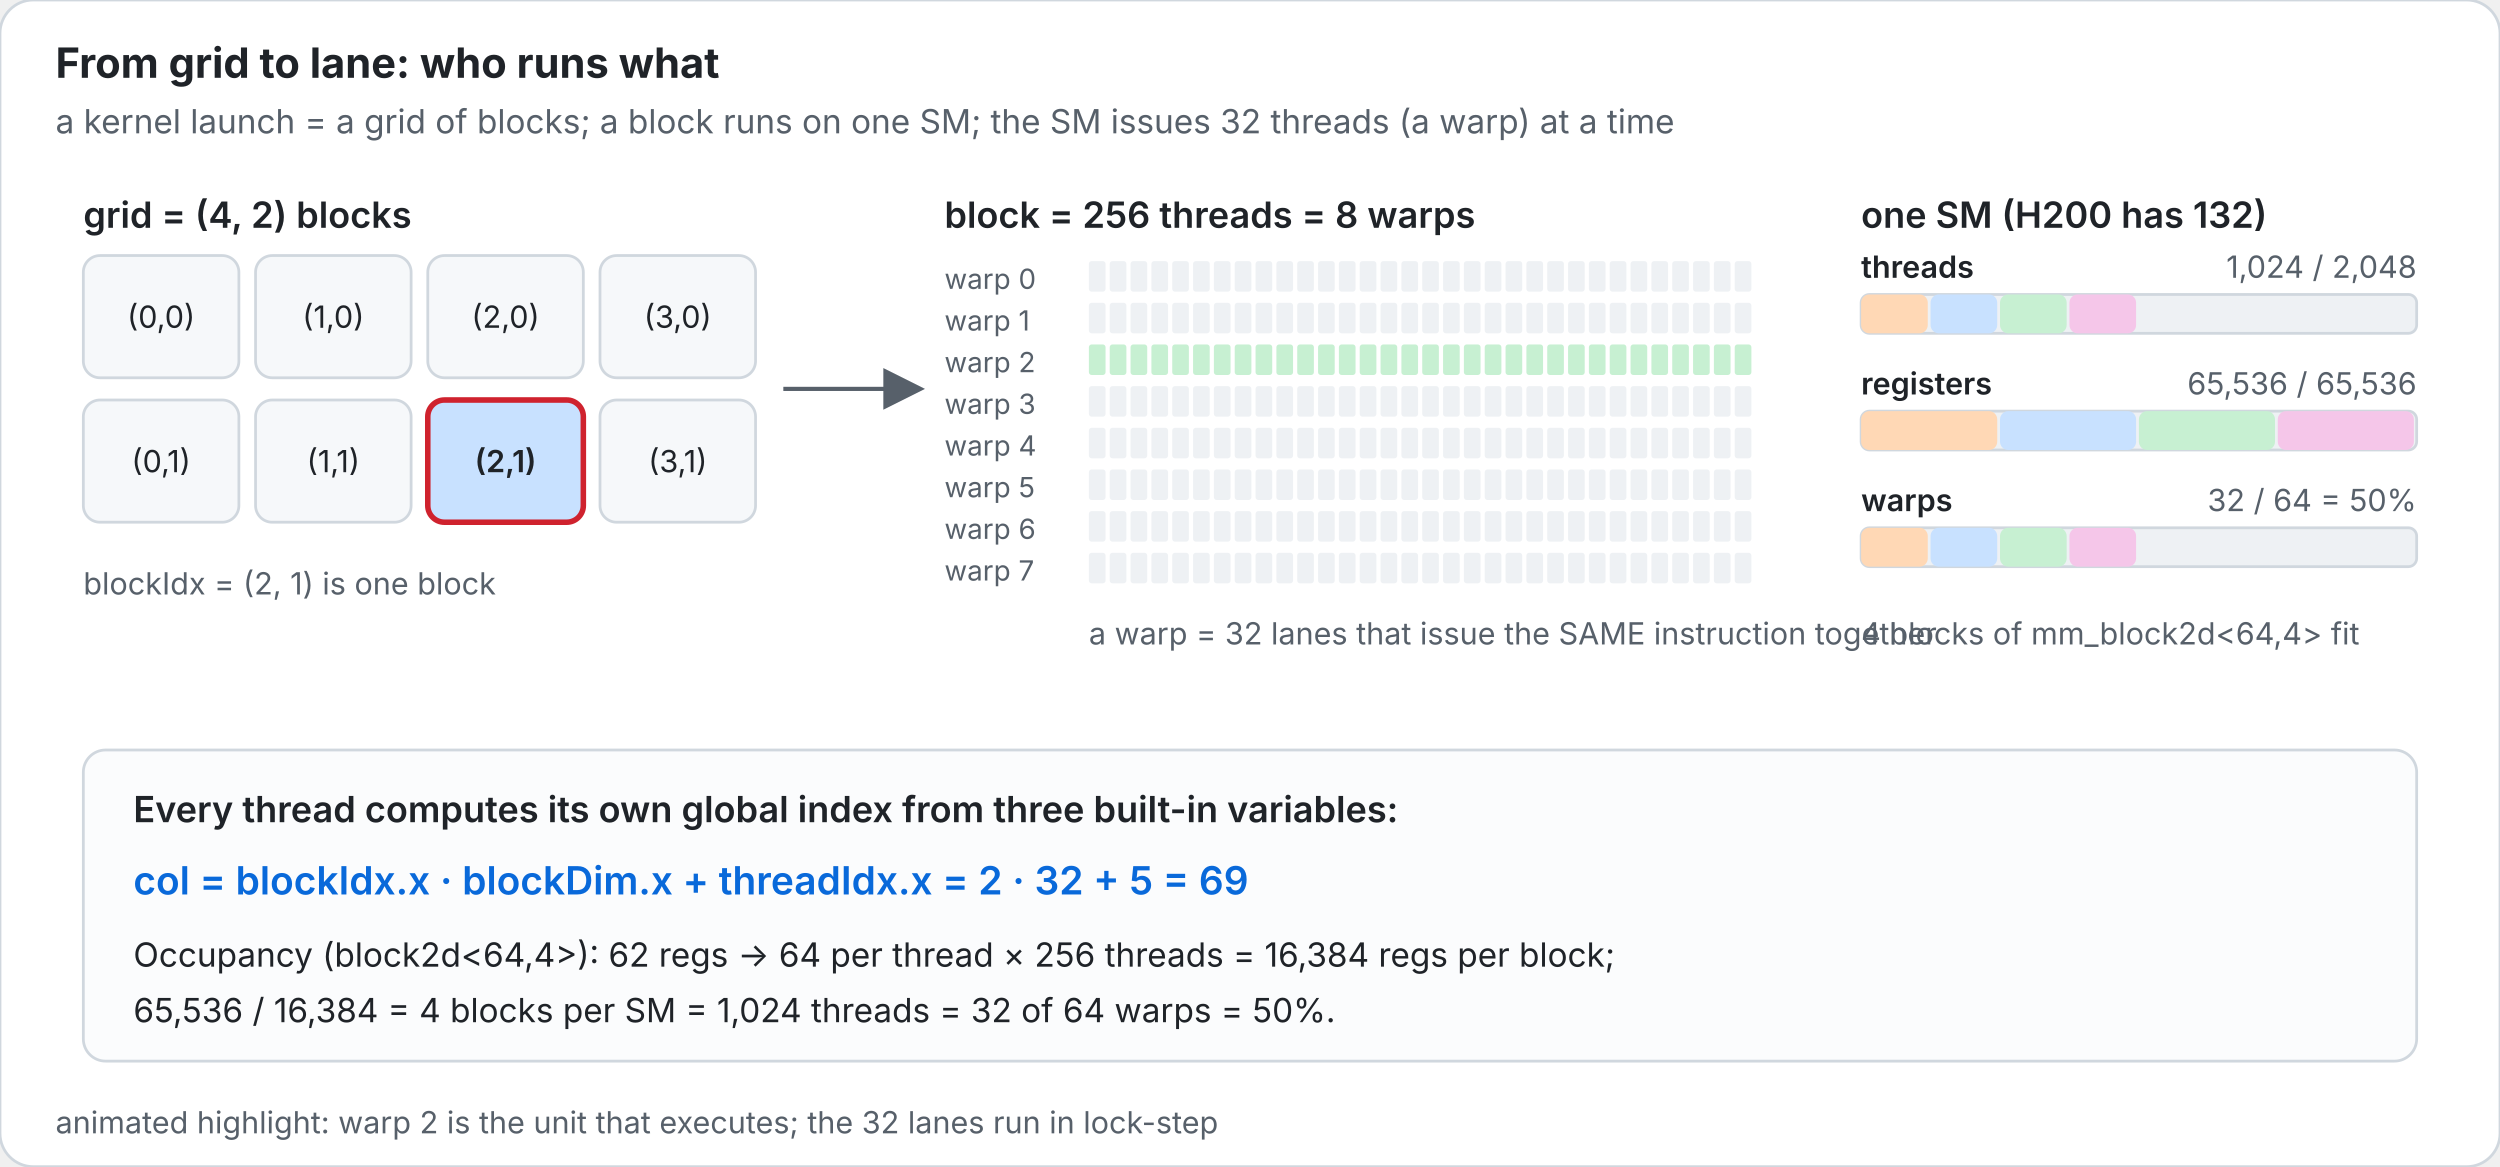
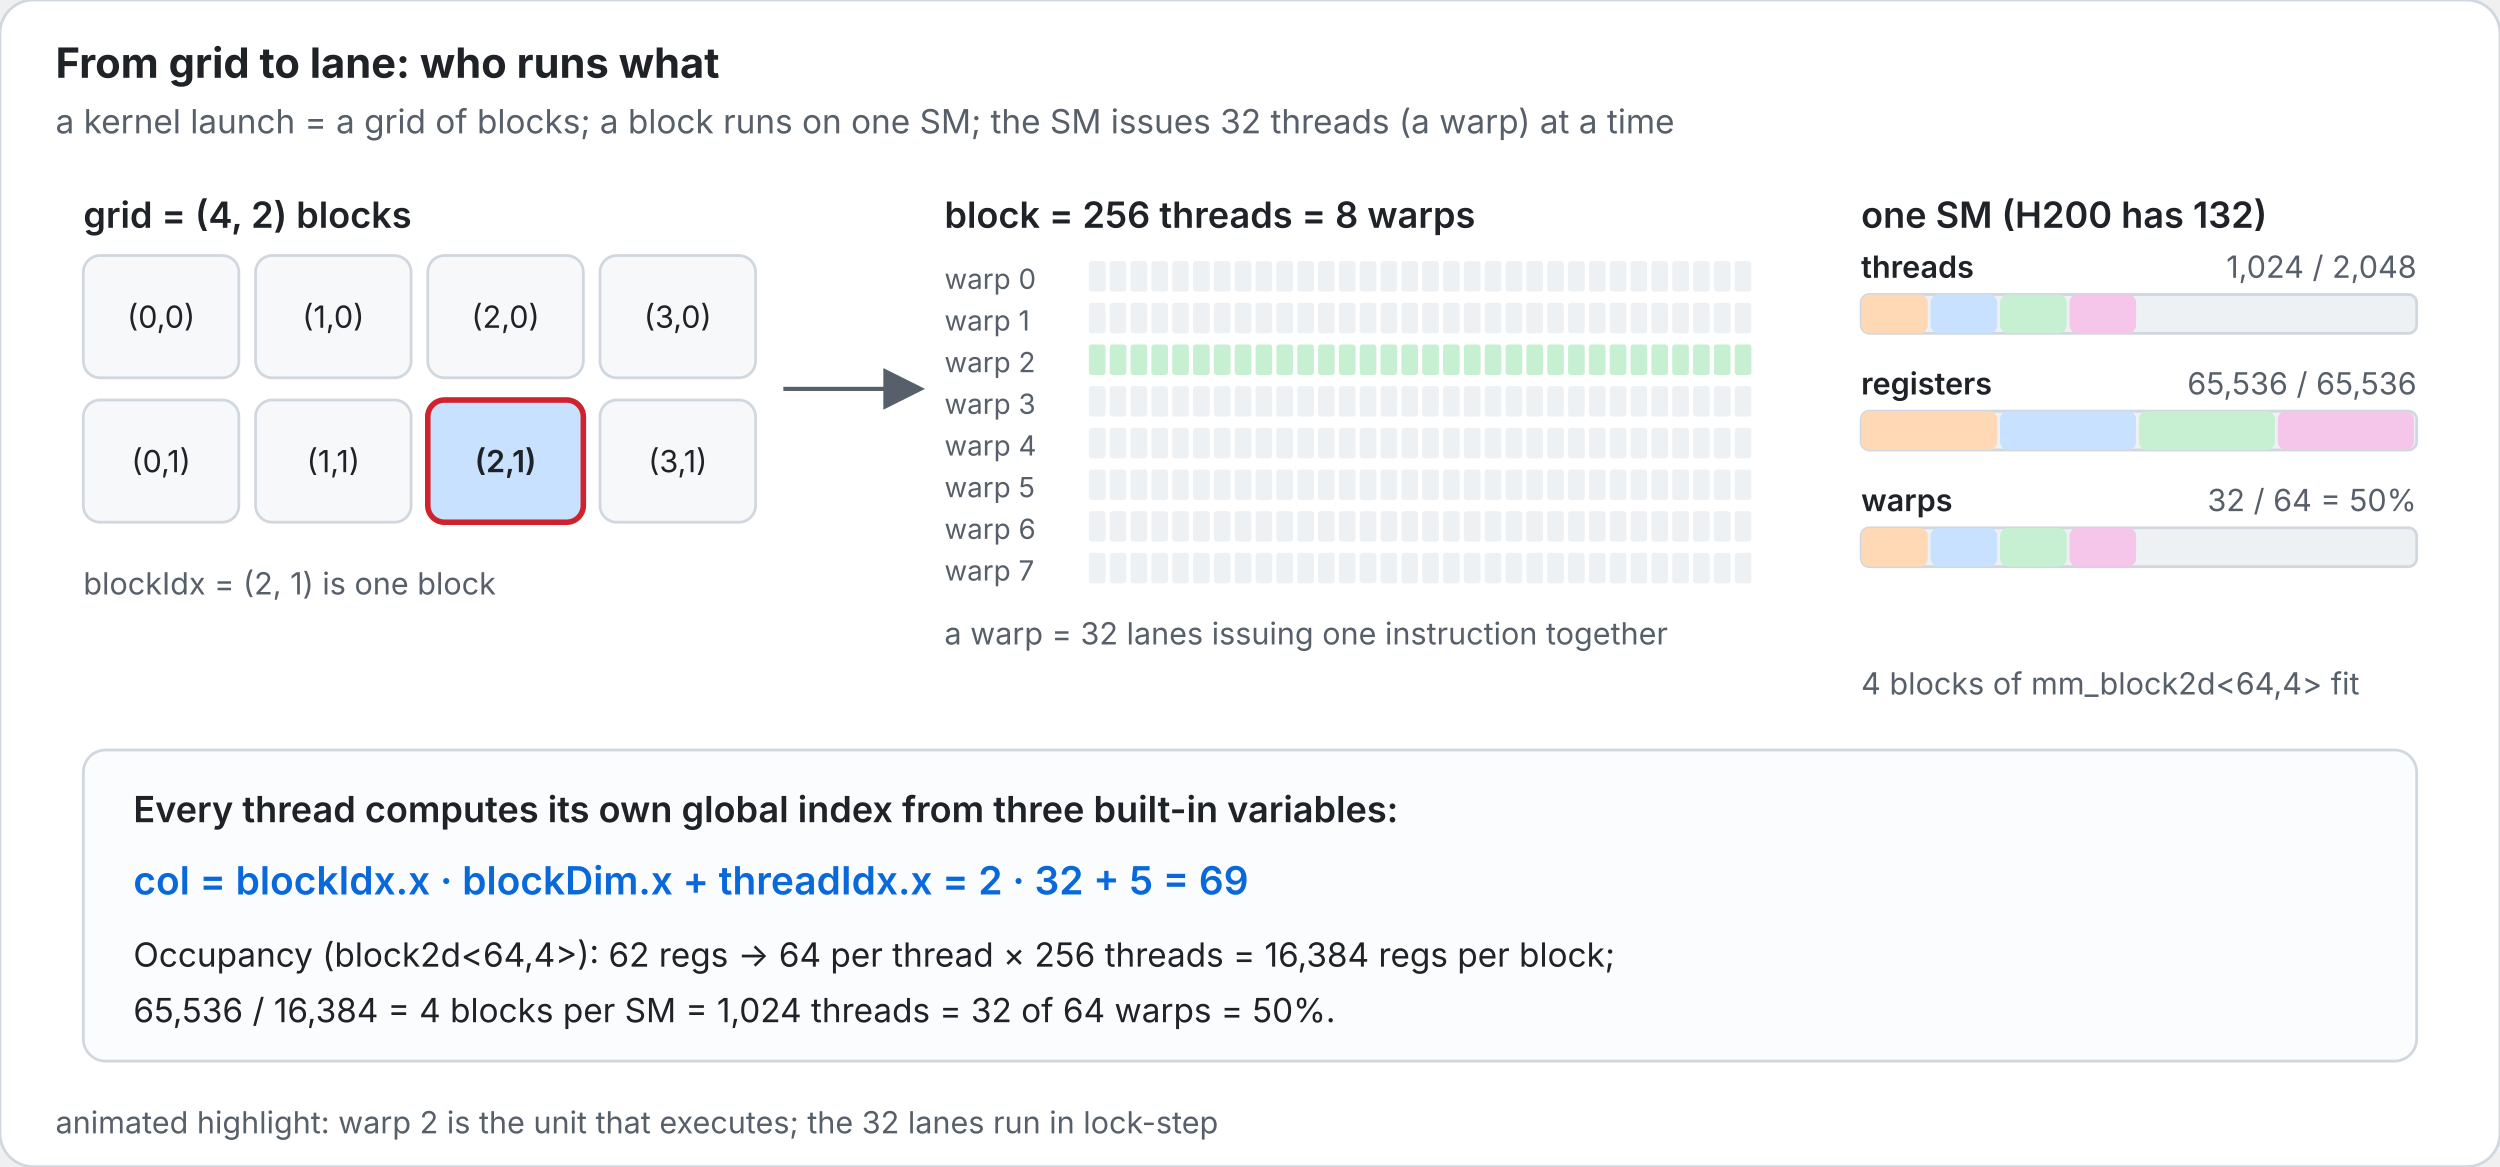
<svg xmlns="http://www.w3.org/2000/svg" viewBox="0 0 900 420" width="900" height="420" font-family="Inter, Helvetica, Arial, sans-serif">
  <defs>
    <marker id="ah" markerWidth="10" markerHeight="10" refX="8" refY="5" orient="auto">
      <path d="M0,0 L10,5 L0,10 z" fill="#57606a" />
    </marker>
  </defs>
  <rect x="0" y="0" width="900" height="420" rx="12" fill="#ffffff" stroke="#d0d7de" />
  <text x="20" y="28" text-anchor="start" font-size="15" font-weight="700" fill="#1f2328">From grid to lane: who runs what</text>
  <text x="20" y="48" text-anchor="start" font-size="12" font-weight="400" fill="#57606a">a kernel launch = a grid of blocks; a block runs on one SM; the SM issues 32 threads (a warp) at a time</text>
  <text x="30" y="82" text-anchor="start" font-size="13" font-weight="600" fill="#1f2328">grid = (4, 2) blocks</text>
  <rect x="30" y="92" width="56" height="44" rx="6" fill="#f6f8fa" stroke="#d0d7de" stroke-width="1" />
  <text x="58" y="118" text-anchor="middle" font-size="11" font-weight="400" fill="#1f2328">(0,0)</text>
  <rect x="92" y="92" width="56" height="44" rx="6" fill="#f6f8fa" stroke="#d0d7de" stroke-width="1" />
  <text x="120" y="118" text-anchor="middle" font-size="11" font-weight="400" fill="#1f2328">(1,0)</text>
  <rect x="154" y="92" width="56" height="44" rx="6" fill="#f6f8fa" stroke="#d0d7de" stroke-width="1" />
  <text x="182" y="118" text-anchor="middle" font-size="11" font-weight="400" fill="#1f2328">(2,0)</text>
  <rect x="216" y="92" width="56" height="44" rx="6" fill="#f6f8fa" stroke="#d0d7de" stroke-width="1" />
  <text x="244" y="118" text-anchor="middle" font-size="11" font-weight="400" fill="#1f2328">(3,0)</text>
  <rect x="30" y="144" width="56" height="44" rx="6" fill="#f6f8fa" stroke="#d0d7de" stroke-width="1" />
  <text x="58" y="170" text-anchor="middle" font-size="11" font-weight="400" fill="#1f2328">(0,1)</text>
  <rect x="92" y="144" width="56" height="44" rx="6" fill="#f6f8fa" stroke="#d0d7de" stroke-width="1" />
  <text x="120" y="170" text-anchor="middle" font-size="11" font-weight="400" fill="#1f2328">(1,1)</text>
  <rect x="154" y="144" width="56" height="44" rx="6" fill="#c8e1ff" stroke="#cf222e" stroke-width="2" />
  <text x="182" y="170" text-anchor="middle" font-size="11" font-weight="600" fill="#1f2328">(2,1)</text>
  <rect x="216" y="144" width="56" height="44" rx="6" fill="#f6f8fa" stroke="#d0d7de" stroke-width="1" />
  <text x="244" y="170" text-anchor="middle" font-size="11" font-weight="400" fill="#1f2328">(3,1)</text>
  <text x="30" y="214" text-anchor="start" font-size="11" font-weight="400" fill="#57606a">blockIdx = (2, 1) is one block</text>
  <line x1="282" y1="140" x2="330" y2="140" stroke="#57606a" stroke-width="1.5" marker-end="url(#ah)" />
  <text x="340" y="82" text-anchor="start" font-size="13" font-weight="600" fill="#1f2328">block = 256 threads = 8 warps</text>
  <text x="340" y="104" text-anchor="start" font-size="10" font-weight="400" fill="#57606a">warp 0</text>
  <rect x="392.0" y="94" width="6" height="11" rx="1" fill="#eef1f4" />
  <rect x="399.5" y="94" width="6" height="11" rx="1" fill="#eef1f4" />
  <rect x="407.0" y="94" width="6" height="11" rx="1" fill="#eef1f4" />
  <rect x="414.5" y="94" width="6" height="11" rx="1" fill="#eef1f4" />
  <rect x="422.0" y="94" width="6" height="11" rx="1" fill="#eef1f4" />
  <rect x="429.5" y="94" width="6" height="11" rx="1" fill="#eef1f4" />
  <rect x="437.0" y="94" width="6" height="11" rx="1" fill="#eef1f4" />
  <rect x="444.5" y="94" width="6" height="11" rx="1" fill="#eef1f4" />
  <rect x="452.0" y="94" width="6" height="11" rx="1" fill="#eef1f4" />
  <rect x="459.5" y="94" width="6" height="11" rx="1" fill="#eef1f4" />
  <rect x="467.0" y="94" width="6" height="11" rx="1" fill="#eef1f4" />
  <rect x="474.5" y="94" width="6" height="11" rx="1" fill="#eef1f4" />
  <rect x="482.0" y="94" width="6" height="11" rx="1" fill="#eef1f4" />
  <rect x="489.5" y="94" width="6" height="11" rx="1" fill="#eef1f4" />
  <rect x="497.0" y="94" width="6" height="11" rx="1" fill="#eef1f4" />
  <rect x="504.5" y="94" width="6" height="11" rx="1" fill="#eef1f4" />
  <rect x="512.0" y="94" width="6" height="11" rx="1" fill="#eef1f4" />
  <rect x="519.5" y="94" width="6" height="11" rx="1" fill="#eef1f4" />
  <rect x="527.0" y="94" width="6" height="11" rx="1" fill="#eef1f4" />
  <rect x="534.5" y="94" width="6" height="11" rx="1" fill="#eef1f4" />
  <rect x="542.0" y="94" width="6" height="11" rx="1" fill="#eef1f4" />
  <rect x="549.5" y="94" width="6" height="11" rx="1" fill="#eef1f4" />
  <rect x="557.0" y="94" width="6" height="11" rx="1" fill="#eef1f4" />
  <rect x="564.5" y="94" width="6" height="11" rx="1" fill="#eef1f4" />
  <rect x="572.0" y="94" width="6" height="11" rx="1" fill="#eef1f4" />
  <rect x="579.5" y="94" width="6" height="11" rx="1" fill="#eef1f4" />
  <rect x="587.0" y="94" width="6" height="11" rx="1" fill="#eef1f4" />
  <rect x="594.5" y="94" width="6" height="11" rx="1" fill="#eef1f4" />
  <rect x="602.0" y="94" width="6" height="11" rx="1" fill="#eef1f4" />
  <rect x="609.5" y="94" width="6" height="11" rx="1" fill="#eef1f4" />
  <rect x="617.0" y="94" width="6" height="11" rx="1" fill="#eef1f4" />
  <rect x="624.5" y="94" width="6" height="11" rx="1" fill="#eef1f4" />
  <text x="340" y="119" text-anchor="start" font-size="10" font-weight="400" fill="#57606a">warp 1</text>
  <rect x="392.0" y="109" width="6" height="11" rx="1" fill="#eef1f4" />
  <rect x="399.5" y="109" width="6" height="11" rx="1" fill="#eef1f4" />
  <rect x="407.0" y="109" width="6" height="11" rx="1" fill="#eef1f4" />
  <rect x="414.5" y="109" width="6" height="11" rx="1" fill="#eef1f4" />
  <rect x="422.0" y="109" width="6" height="11" rx="1" fill="#eef1f4" />
  <rect x="429.5" y="109" width="6" height="11" rx="1" fill="#eef1f4" />
  <rect x="437.0" y="109" width="6" height="11" rx="1" fill="#eef1f4" />
  <rect x="444.5" y="109" width="6" height="11" rx="1" fill="#eef1f4" />
  <rect x="452.0" y="109" width="6" height="11" rx="1" fill="#eef1f4" />
  <rect x="459.5" y="109" width="6" height="11" rx="1" fill="#eef1f4" />
  <rect x="467.0" y="109" width="6" height="11" rx="1" fill="#eef1f4" />
  <rect x="474.5" y="109" width="6" height="11" rx="1" fill="#eef1f4" />
  <rect x="482.0" y="109" width="6" height="11" rx="1" fill="#eef1f4" />
  <rect x="489.5" y="109" width="6" height="11" rx="1" fill="#eef1f4" />
  <rect x="497.0" y="109" width="6" height="11" rx="1" fill="#eef1f4" />
  <rect x="504.5" y="109" width="6" height="11" rx="1" fill="#eef1f4" />
  <rect x="512.0" y="109" width="6" height="11" rx="1" fill="#eef1f4" />
  <rect x="519.5" y="109" width="6" height="11" rx="1" fill="#eef1f4" />
  <rect x="527.0" y="109" width="6" height="11" rx="1" fill="#eef1f4" />
  <rect x="534.5" y="109" width="6" height="11" rx="1" fill="#eef1f4" />
  <rect x="542.0" y="109" width="6" height="11" rx="1" fill="#eef1f4" />
  <rect x="549.5" y="109" width="6" height="11" rx="1" fill="#eef1f4" />
  <rect x="557.0" y="109" width="6" height="11" rx="1" fill="#eef1f4" />
  <rect x="564.5" y="109" width="6" height="11" rx="1" fill="#eef1f4" />
  <rect x="572.0" y="109" width="6" height="11" rx="1" fill="#eef1f4" />
  <rect x="579.5" y="109" width="6" height="11" rx="1" fill="#eef1f4" />
  <rect x="587.0" y="109" width="6" height="11" rx="1" fill="#eef1f4" />
  <rect x="594.5" y="109" width="6" height="11" rx="1" fill="#eef1f4" />
  <rect x="602.0" y="109" width="6" height="11" rx="1" fill="#eef1f4" />
  <rect x="609.5" y="109" width="6" height="11" rx="1" fill="#eef1f4" />
  <rect x="617.0" y="109" width="6" height="11" rx="1" fill="#eef1f4" />
  <rect x="624.5" y="109" width="6" height="11" rx="1" fill="#eef1f4" />
  <text x="340" y="134" text-anchor="start" font-size="10" font-weight="400" fill="#57606a">warp 2</text>
  <rect x="392.0" y="124" width="6" height="11" rx="1" fill="#c7f0d2" />
  <rect x="399.5" y="124" width="6" height="11" rx="1" fill="#c7f0d2" />
  <rect x="407.0" y="124" width="6" height="11" rx="1" fill="#c7f0d2" />
  <rect x="414.5" y="124" width="6" height="11" rx="1" fill="#c7f0d2" />
  <rect x="422.0" y="124" width="6" height="11" rx="1" fill="#c7f0d2" />
  <rect x="429.5" y="124" width="6" height="11" rx="1" fill="#c7f0d2" />
  <rect x="437.0" y="124" width="6" height="11" rx="1" fill="#c7f0d2" />
  <rect x="444.5" y="124" width="6" height="11" rx="1" fill="#c7f0d2" />
  <rect x="452.0" y="124" width="6" height="11" rx="1" fill="#c7f0d2" />
  <rect x="459.5" y="124" width="6" height="11" rx="1" fill="#c7f0d2" />
  <rect x="467.0" y="124" width="6" height="11" rx="1" fill="#c7f0d2" />
  <rect x="474.5" y="124" width="6" height="11" rx="1" fill="#c7f0d2" />
  <rect x="482.0" y="124" width="6" height="11" rx="1" fill="#c7f0d2" />
  <rect x="489.5" y="124" width="6" height="11" rx="1" fill="#c7f0d2" />
  <rect x="497.0" y="124" width="6" height="11" rx="1" fill="#c7f0d2" />
  <rect x="504.5" y="124" width="6" height="11" rx="1" fill="#c7f0d2" />
  <rect x="512.0" y="124" width="6" height="11" rx="1" fill="#c7f0d2" />
  <rect x="519.5" y="124" width="6" height="11" rx="1" fill="#c7f0d2" />
  <rect x="527.0" y="124" width="6" height="11" rx="1" fill="#c7f0d2" />
  <rect x="534.5" y="124" width="6" height="11" rx="1" fill="#c7f0d2" />
  <rect x="542.0" y="124" width="6" height="11" rx="1" fill="#c7f0d2" />
  <rect x="549.5" y="124" width="6" height="11" rx="1" fill="#c7f0d2" />
  <rect x="557.0" y="124" width="6" height="11" rx="1" fill="#c7f0d2" />
  <rect x="564.5" y="124" width="6" height="11" rx="1" fill="#c7f0d2" />
  <rect x="572.0" y="124" width="6" height="11" rx="1" fill="#c7f0d2" />
  <rect x="579.5" y="124" width="6" height="11" rx="1" fill="#c7f0d2" />
  <rect x="587.0" y="124" width="6" height="11" rx="1" fill="#c7f0d2" />
  <rect x="594.5" y="124" width="6" height="11" rx="1" fill="#c7f0d2" />
  <rect x="602.0" y="124" width="6" height="11" rx="1" fill="#c7f0d2" />
  <rect x="609.5" y="124" width="6" height="11" rx="1" fill="#c7f0d2" />
  <rect x="617.0" y="124" width="6" height="11" rx="1" fill="#c7f0d2" />
  <rect x="624.5" y="124" width="6" height="11" rx="1" fill="#c7f0d2" />
  <text x="340" y="149" text-anchor="start" font-size="10" font-weight="400" fill="#57606a">warp 3</text>
  <rect x="392.0" y="139" width="6" height="11" rx="1" fill="#eef1f4" />
  <rect x="399.5" y="139" width="6" height="11" rx="1" fill="#eef1f4" />
  <rect x="407.0" y="139" width="6" height="11" rx="1" fill="#eef1f4" />
  <rect x="414.5" y="139" width="6" height="11" rx="1" fill="#eef1f4" />
  <rect x="422.0" y="139" width="6" height="11" rx="1" fill="#eef1f4" />
  <rect x="429.5" y="139" width="6" height="11" rx="1" fill="#eef1f4" />
  <rect x="437.0" y="139" width="6" height="11" rx="1" fill="#eef1f4" />
  <rect x="444.5" y="139" width="6" height="11" rx="1" fill="#eef1f4" />
  <rect x="452.0" y="139" width="6" height="11" rx="1" fill="#eef1f4" />
  <rect x="459.5" y="139" width="6" height="11" rx="1" fill="#eef1f4" />
  <rect x="467.0" y="139" width="6" height="11" rx="1" fill="#eef1f4" />
  <rect x="474.5" y="139" width="6" height="11" rx="1" fill="#eef1f4" />
  <rect x="482.0" y="139" width="6" height="11" rx="1" fill="#eef1f4" />
  <rect x="489.5" y="139" width="6" height="11" rx="1" fill="#eef1f4" />
  <rect x="497.0" y="139" width="6" height="11" rx="1" fill="#eef1f4" />
  <rect x="504.5" y="139" width="6" height="11" rx="1" fill="#eef1f4" />
  <rect x="512.0" y="139" width="6" height="11" rx="1" fill="#eef1f4" />
  <rect x="519.5" y="139" width="6" height="11" rx="1" fill="#eef1f4" />
  <rect x="527.0" y="139" width="6" height="11" rx="1" fill="#eef1f4" />
  <rect x="534.5" y="139" width="6" height="11" rx="1" fill="#eef1f4" />
  <rect x="542.0" y="139" width="6" height="11" rx="1" fill="#eef1f4" />
  <rect x="549.5" y="139" width="6" height="11" rx="1" fill="#eef1f4" />
  <rect x="557.0" y="139" width="6" height="11" rx="1" fill="#eef1f4" />
  <rect x="564.5" y="139" width="6" height="11" rx="1" fill="#eef1f4" />
  <rect x="572.0" y="139" width="6" height="11" rx="1" fill="#eef1f4" />
  <rect x="579.5" y="139" width="6" height="11" rx="1" fill="#eef1f4" />
  <rect x="587.0" y="139" width="6" height="11" rx="1" fill="#eef1f4" />
  <rect x="594.5" y="139" width="6" height="11" rx="1" fill="#eef1f4" />
  <rect x="602.0" y="139" width="6" height="11" rx="1" fill="#eef1f4" />
  <rect x="609.5" y="139" width="6" height="11" rx="1" fill="#eef1f4" />
  <rect x="617.0" y="139" width="6" height="11" rx="1" fill="#eef1f4" />
  <rect x="624.5" y="139" width="6" height="11" rx="1" fill="#eef1f4" />
  <text x="340" y="164" text-anchor="start" font-size="10" font-weight="400" fill="#57606a">warp 4</text>
  <rect x="392.0" y="154" width="6" height="11" rx="1" fill="#eef1f4" />
  <rect x="399.5" y="154" width="6" height="11" rx="1" fill="#eef1f4" />
  <rect x="407.0" y="154" width="6" height="11" rx="1" fill="#eef1f4" />
  <rect x="414.5" y="154" width="6" height="11" rx="1" fill="#eef1f4" />
  <rect x="422.0" y="154" width="6" height="11" rx="1" fill="#eef1f4" />
  <rect x="429.5" y="154" width="6" height="11" rx="1" fill="#eef1f4" />
  <rect x="437.0" y="154" width="6" height="11" rx="1" fill="#eef1f4" />
  <rect x="444.5" y="154" width="6" height="11" rx="1" fill="#eef1f4" />
  <rect x="452.0" y="154" width="6" height="11" rx="1" fill="#eef1f4" />
  <rect x="459.5" y="154" width="6" height="11" rx="1" fill="#eef1f4" />
  <rect x="467.0" y="154" width="6" height="11" rx="1" fill="#eef1f4" />
  <rect x="474.5" y="154" width="6" height="11" rx="1" fill="#eef1f4" />
  <rect x="482.0" y="154" width="6" height="11" rx="1" fill="#eef1f4" />
  <rect x="489.5" y="154" width="6" height="11" rx="1" fill="#eef1f4" />
  <rect x="497.0" y="154" width="6" height="11" rx="1" fill="#eef1f4" />
  <rect x="504.5" y="154" width="6" height="11" rx="1" fill="#eef1f4" />
  <rect x="512.0" y="154" width="6" height="11" rx="1" fill="#eef1f4" />
  <rect x="519.5" y="154" width="6" height="11" rx="1" fill="#eef1f4" />
  <rect x="527.0" y="154" width="6" height="11" rx="1" fill="#eef1f4" />
  <rect x="534.5" y="154" width="6" height="11" rx="1" fill="#eef1f4" />
  <rect x="542.0" y="154" width="6" height="11" rx="1" fill="#eef1f4" />
  <rect x="549.5" y="154" width="6" height="11" rx="1" fill="#eef1f4" />
  <rect x="557.0" y="154" width="6" height="11" rx="1" fill="#eef1f4" />
  <rect x="564.5" y="154" width="6" height="11" rx="1" fill="#eef1f4" />
  <rect x="572.0" y="154" width="6" height="11" rx="1" fill="#eef1f4" />
  <rect x="579.5" y="154" width="6" height="11" rx="1" fill="#eef1f4" />
  <rect x="587.0" y="154" width="6" height="11" rx="1" fill="#eef1f4" />
  <rect x="594.5" y="154" width="6" height="11" rx="1" fill="#eef1f4" />
  <rect x="602.0" y="154" width="6" height="11" rx="1" fill="#eef1f4" />
  <rect x="609.5" y="154" width="6" height="11" rx="1" fill="#eef1f4" />
  <rect x="617.0" y="154" width="6" height="11" rx="1" fill="#eef1f4" />
  <rect x="624.5" y="154" width="6" height="11" rx="1" fill="#eef1f4" />
  <text x="340" y="179" text-anchor="start" font-size="10" font-weight="400" fill="#57606a">warp 5</text>
  <rect x="392.0" y="169" width="6" height="11" rx="1" fill="#eef1f4" />
  <rect x="399.5" y="169" width="6" height="11" rx="1" fill="#eef1f4" />
  <rect x="407.0" y="169" width="6" height="11" rx="1" fill="#eef1f4" />
  <rect x="414.5" y="169" width="6" height="11" rx="1" fill="#eef1f4" />
  <rect x="422.0" y="169" width="6" height="11" rx="1" fill="#eef1f4" />
  <rect x="429.5" y="169" width="6" height="11" rx="1" fill="#eef1f4" />
  <rect x="437.0" y="169" width="6" height="11" rx="1" fill="#eef1f4" />
  <rect x="444.5" y="169" width="6" height="11" rx="1" fill="#eef1f4" />
  <rect x="452.0" y="169" width="6" height="11" rx="1" fill="#eef1f4" />
  <rect x="459.5" y="169" width="6" height="11" rx="1" fill="#eef1f4" />
  <rect x="467.0" y="169" width="6" height="11" rx="1" fill="#eef1f4" />
  <rect x="474.5" y="169" width="6" height="11" rx="1" fill="#eef1f4" />
  <rect x="482.0" y="169" width="6" height="11" rx="1" fill="#eef1f4" />
  <rect x="489.5" y="169" width="6" height="11" rx="1" fill="#eef1f4" />
  <rect x="497.0" y="169" width="6" height="11" rx="1" fill="#eef1f4" />
  <rect x="504.5" y="169" width="6" height="11" rx="1" fill="#eef1f4" />
  <rect x="512.0" y="169" width="6" height="11" rx="1" fill="#eef1f4" />
  <rect x="519.5" y="169" width="6" height="11" rx="1" fill="#eef1f4" />
  <rect x="527.0" y="169" width="6" height="11" rx="1" fill="#eef1f4" />
  <rect x="534.5" y="169" width="6" height="11" rx="1" fill="#eef1f4" />
  <rect x="542.0" y="169" width="6" height="11" rx="1" fill="#eef1f4" />
  <rect x="549.5" y="169" width="6" height="11" rx="1" fill="#eef1f4" />
  <rect x="557.0" y="169" width="6" height="11" rx="1" fill="#eef1f4" />
  <rect x="564.5" y="169" width="6" height="11" rx="1" fill="#eef1f4" />
  <rect x="572.0" y="169" width="6" height="11" rx="1" fill="#eef1f4" />
  <rect x="579.5" y="169" width="6" height="11" rx="1" fill="#eef1f4" />
  <rect x="587.0" y="169" width="6" height="11" rx="1" fill="#eef1f4" />
  <rect x="594.5" y="169" width="6" height="11" rx="1" fill="#eef1f4" />
  <rect x="602.0" y="169" width="6" height="11" rx="1" fill="#eef1f4" />
  <rect x="609.5" y="169" width="6" height="11" rx="1" fill="#eef1f4" />
  <rect x="617.0" y="169" width="6" height="11" rx="1" fill="#eef1f4" />
  <rect x="624.5" y="169" width="6" height="11" rx="1" fill="#eef1f4" />
  <text x="340" y="194" text-anchor="start" font-size="10" font-weight="400" fill="#57606a">warp 6</text>
  <rect x="392.0" y="184" width="6" height="11" rx="1" fill="#eef1f4" />
  <rect x="399.5" y="184" width="6" height="11" rx="1" fill="#eef1f4" />
  <rect x="407.0" y="184" width="6" height="11" rx="1" fill="#eef1f4" />
  <rect x="414.5" y="184" width="6" height="11" rx="1" fill="#eef1f4" />
  <rect x="422.0" y="184" width="6" height="11" rx="1" fill="#eef1f4" />
  <rect x="429.5" y="184" width="6" height="11" rx="1" fill="#eef1f4" />
  <rect x="437.0" y="184" width="6" height="11" rx="1" fill="#eef1f4" />
  <rect x="444.5" y="184" width="6" height="11" rx="1" fill="#eef1f4" />
  <rect x="452.0" y="184" width="6" height="11" rx="1" fill="#eef1f4" />
  <rect x="459.5" y="184" width="6" height="11" rx="1" fill="#eef1f4" />
  <rect x="467.0" y="184" width="6" height="11" rx="1" fill="#eef1f4" />
  <rect x="474.5" y="184" width="6" height="11" rx="1" fill="#eef1f4" />
  <rect x="482.0" y="184" width="6" height="11" rx="1" fill="#eef1f4" />
  <rect x="489.5" y="184" width="6" height="11" rx="1" fill="#eef1f4" />
  <rect x="497.0" y="184" width="6" height="11" rx="1" fill="#eef1f4" />
  <rect x="504.5" y="184" width="6" height="11" rx="1" fill="#eef1f4" />
  <rect x="512.0" y="184" width="6" height="11" rx="1" fill="#eef1f4" />
  <rect x="519.5" y="184" width="6" height="11" rx="1" fill="#eef1f4" />
  <rect x="527.0" y="184" width="6" height="11" rx="1" fill="#eef1f4" />
  <rect x="534.5" y="184" width="6" height="11" rx="1" fill="#eef1f4" />
  <rect x="542.0" y="184" width="6" height="11" rx="1" fill="#eef1f4" />
  <rect x="549.5" y="184" width="6" height="11" rx="1" fill="#eef1f4" />
  <rect x="557.0" y="184" width="6" height="11" rx="1" fill="#eef1f4" />
  <rect x="564.5" y="184" width="6" height="11" rx="1" fill="#eef1f4" />
  <rect x="572.0" y="184" width="6" height="11" rx="1" fill="#eef1f4" />
  <rect x="579.5" y="184" width="6" height="11" rx="1" fill="#eef1f4" />
  <rect x="587.0" y="184" width="6" height="11" rx="1" fill="#eef1f4" />
  <rect x="594.5" y="184" width="6" height="11" rx="1" fill="#eef1f4" />
  <rect x="602.0" y="184" width="6" height="11" rx="1" fill="#eef1f4" />
  <rect x="609.5" y="184" width="6" height="11" rx="1" fill="#eef1f4" />
  <rect x="617.0" y="184" width="6" height="11" rx="1" fill="#eef1f4" />
  <rect x="624.5" y="184" width="6" height="11" rx="1" fill="#eef1f4" />
  <text x="340" y="209" text-anchor="start" font-size="10" font-weight="400" fill="#57606a">warp 7</text>
  <rect x="392.0" y="199" width="6" height="11" rx="1" fill="#eef1f4" />
  <rect x="399.5" y="199" width="6" height="11" rx="1" fill="#eef1f4" />
  <rect x="407.0" y="199" width="6" height="11" rx="1" fill="#eef1f4" />
  <rect x="414.5" y="199" width="6" height="11" rx="1" fill="#eef1f4" />
  <rect x="422.0" y="199" width="6" height="11" rx="1" fill="#eef1f4" />
  <rect x="429.5" y="199" width="6" height="11" rx="1" fill="#eef1f4" />
  <rect x="437.0" y="199" width="6" height="11" rx="1" fill="#eef1f4" />
  <rect x="444.5" y="199" width="6" height="11" rx="1" fill="#eef1f4" />
  <rect x="452.0" y="199" width="6" height="11" rx="1" fill="#eef1f4" />
  <rect x="459.5" y="199" width="6" height="11" rx="1" fill="#eef1f4" />
  <rect x="467.0" y="199" width="6" height="11" rx="1" fill="#eef1f4" />
  <rect x="474.5" y="199" width="6" height="11" rx="1" fill="#eef1f4" />
  <rect x="482.0" y="199" width="6" height="11" rx="1" fill="#eef1f4" />
  <rect x="489.5" y="199" width="6" height="11" rx="1" fill="#eef1f4" />
  <rect x="497.0" y="199" width="6" height="11" rx="1" fill="#eef1f4" />
  <rect x="504.5" y="199" width="6" height="11" rx="1" fill="#eef1f4" />
  <rect x="512.0" y="199" width="6" height="11" rx="1" fill="#eef1f4" />
  <rect x="519.5" y="199" width="6" height="11" rx="1" fill="#eef1f4" />
  <rect x="527.0" y="199" width="6" height="11" rx="1" fill="#eef1f4" />
  <rect x="534.5" y="199" width="6" height="11" rx="1" fill="#eef1f4" />
  <rect x="542.0" y="199" width="6" height="11" rx="1" fill="#eef1f4" />
  <rect x="549.5" y="199" width="6" height="11" rx="1" fill="#eef1f4" />
  <rect x="557.0" y="199" width="6" height="11" rx="1" fill="#eef1f4" />
  <rect x="564.5" y="199" width="6" height="11" rx="1" fill="#eef1f4" />
  <rect x="572.0" y="199" width="6" height="11" rx="1" fill="#eef1f4" />
  <rect x="579.5" y="199" width="6" height="11" rx="1" fill="#eef1f4" />
  <rect x="587.0" y="199" width="6" height="11" rx="1" fill="#eef1f4" />
  <rect x="594.5" y="199" width="6" height="11" rx="1" fill="#eef1f4" />
  <rect x="602.0" y="199" width="6" height="11" rx="1" fill="#eef1f4" />
  <rect x="609.5" y="199" width="6" height="11" rx="1" fill="#eef1f4" />
  <rect x="617.0" y="199" width="6" height="11" rx="1" fill="#eef1f4" />
  <rect x="624.5" y="199" width="6" height="11" rx="1" fill="#eef1f4" />
-   <text x="392" y="232" text-anchor="start" font-size="11" font-weight="400" fill="#57606a">a warp = 32 lanes that issue the SAME instruction together</text>
+   <text x="340" y="232" text-anchor="start" font-size="11" font-weight="400" fill="#57606a">a warp = 32 lanes issuing one instruction together</text>
  <rect x="388" y="122" width="248" height="17" rx="3" fill="none" stroke="#cf222e" stroke-width="2" opacity="0">
    <animate attributeName="opacity" dur="6.0s" repeatCount="indefinite" calcMode="discrete" values="0;1;0;0" keyTimes="0;0.05;0.95;1" />
  </rect>
  <text x="670" y="82" text-anchor="start" font-size="13" font-weight="600" fill="#1f2328">one SM (H200 has 132)</text>
  <text x="670" y="100" text-anchor="start" font-size="11" font-weight="600" fill="#1f2328">threads</text>
  <text x="870" y="100" text-anchor="end" font-size="11" font-weight="400" fill="#57606a">1,024 / 2,048</text>
  <rect x="670" y="106" width="200" height="14" rx="3" fill="#eef1f4" stroke="#d0d7de" stroke-width="1" />
  <rect x="670.0" y="106" width="24.0" height="14" rx="3" fill="#ffd8b5" />
  <rect x="695.0" y="106" width="24.0" height="14" rx="3" fill="#c8e1ff" />
  <rect x="720.0" y="106" width="24.0" height="14" rx="3" fill="#c7f0d2" />
  <rect x="745.0" y="106" width="24.0" height="14" rx="3" fill="#f5c6e9" />
  <text x="670" y="142" text-anchor="start" font-size="11" font-weight="600" fill="#1f2328">registers</text>
  <text x="870" y="142" text-anchor="end" font-size="11" font-weight="400" fill="#57606a">65,536 / 65,536</text>
  <rect x="670" y="148" width="200" height="14" rx="3" fill="#eef1f4" stroke="#d0d7de" stroke-width="1" />
  <rect x="670.0" y="148" width="49.0" height="14" rx="3" fill="#ffd8b5" />
  <rect x="720.0" y="148" width="49.0" height="14" rx="3" fill="#c8e1ff" />
  <rect x="770.0" y="148" width="49.0" height="14" rx="3" fill="#c7f0d2" />
  <rect x="820.0" y="148" width="49.0" height="14" rx="3" fill="#f5c6e9" />
  <text x="670" y="184" text-anchor="start" font-size="11" font-weight="600" fill="#1f2328">warps</text>
  <text x="870" y="184" text-anchor="end" font-size="11" font-weight="400" fill="#57606a">32 / 64 = 50%</text>
  <rect x="670" y="190" width="200" height="14" rx="3" fill="#eef1f4" stroke="#d0d7de" stroke-width="1" />
  <rect x="670.0" y="190" width="24.0" height="14" rx="3" fill="#ffd8b5" />
  <rect x="695.0" y="190" width="24.0" height="14" rx="3" fill="#c8e1ff" />
  <rect x="720.0" y="190" width="24.0" height="14" rx="3" fill="#c7f0d2" />
  <rect x="745.0" y="190" width="24.0" height="14" rx="3" fill="#f5c6e9" />
-   <text x="670" y="232" text-anchor="start" font-size="11" font-weight="400" fill="#57606a">4 blocks of mm_block2d&lt;64,4&gt; fit</text>
+   <text x="670" y="250" text-anchor="start" font-size="11" font-weight="400" fill="#57606a">4 blocks of mm_block2d&lt;64,4&gt; fit</text>
  <rect x="30" y="270" width="840" height="112" rx="8" fill="#fbfcfd" stroke="#d0d7de" stroke-width="1" />
  <text x="48" y="296" text-anchor="start" font-size="13" font-weight="600" fill="#1f2328">Every thread computes its own global index from three built-in variables:</text>
  <text x="48" y="322" text-anchor="start" font-size="14" font-weight="600" fill="#0969da">col = blockIdx.x · blockDim.x + threadIdx.x  =  2 · 32 + 5  =  69</text>
  <text x="48" y="348" text-anchor="start" font-size="12" font-weight="400" fill="#1f2328">Occupancy (block2d&lt;64,4&gt;): 62 regs → 64 per thread × 256 threads = 16,384 regs per block;</text>
  <text x="48" y="368" text-anchor="start" font-size="12" font-weight="400" fill="#1f2328">65,536 / 16,384 = 4 blocks per SM = 1,024 threads = 32 of 64 warps = 50%.</text>
  <text x="20" y="408" text-anchor="start" font-size="11" font-weight="400" fill="#57606a">animated highlight: warp 2 is the unit that executes; the 32 lanes run in lock-step</text>
</svg>
